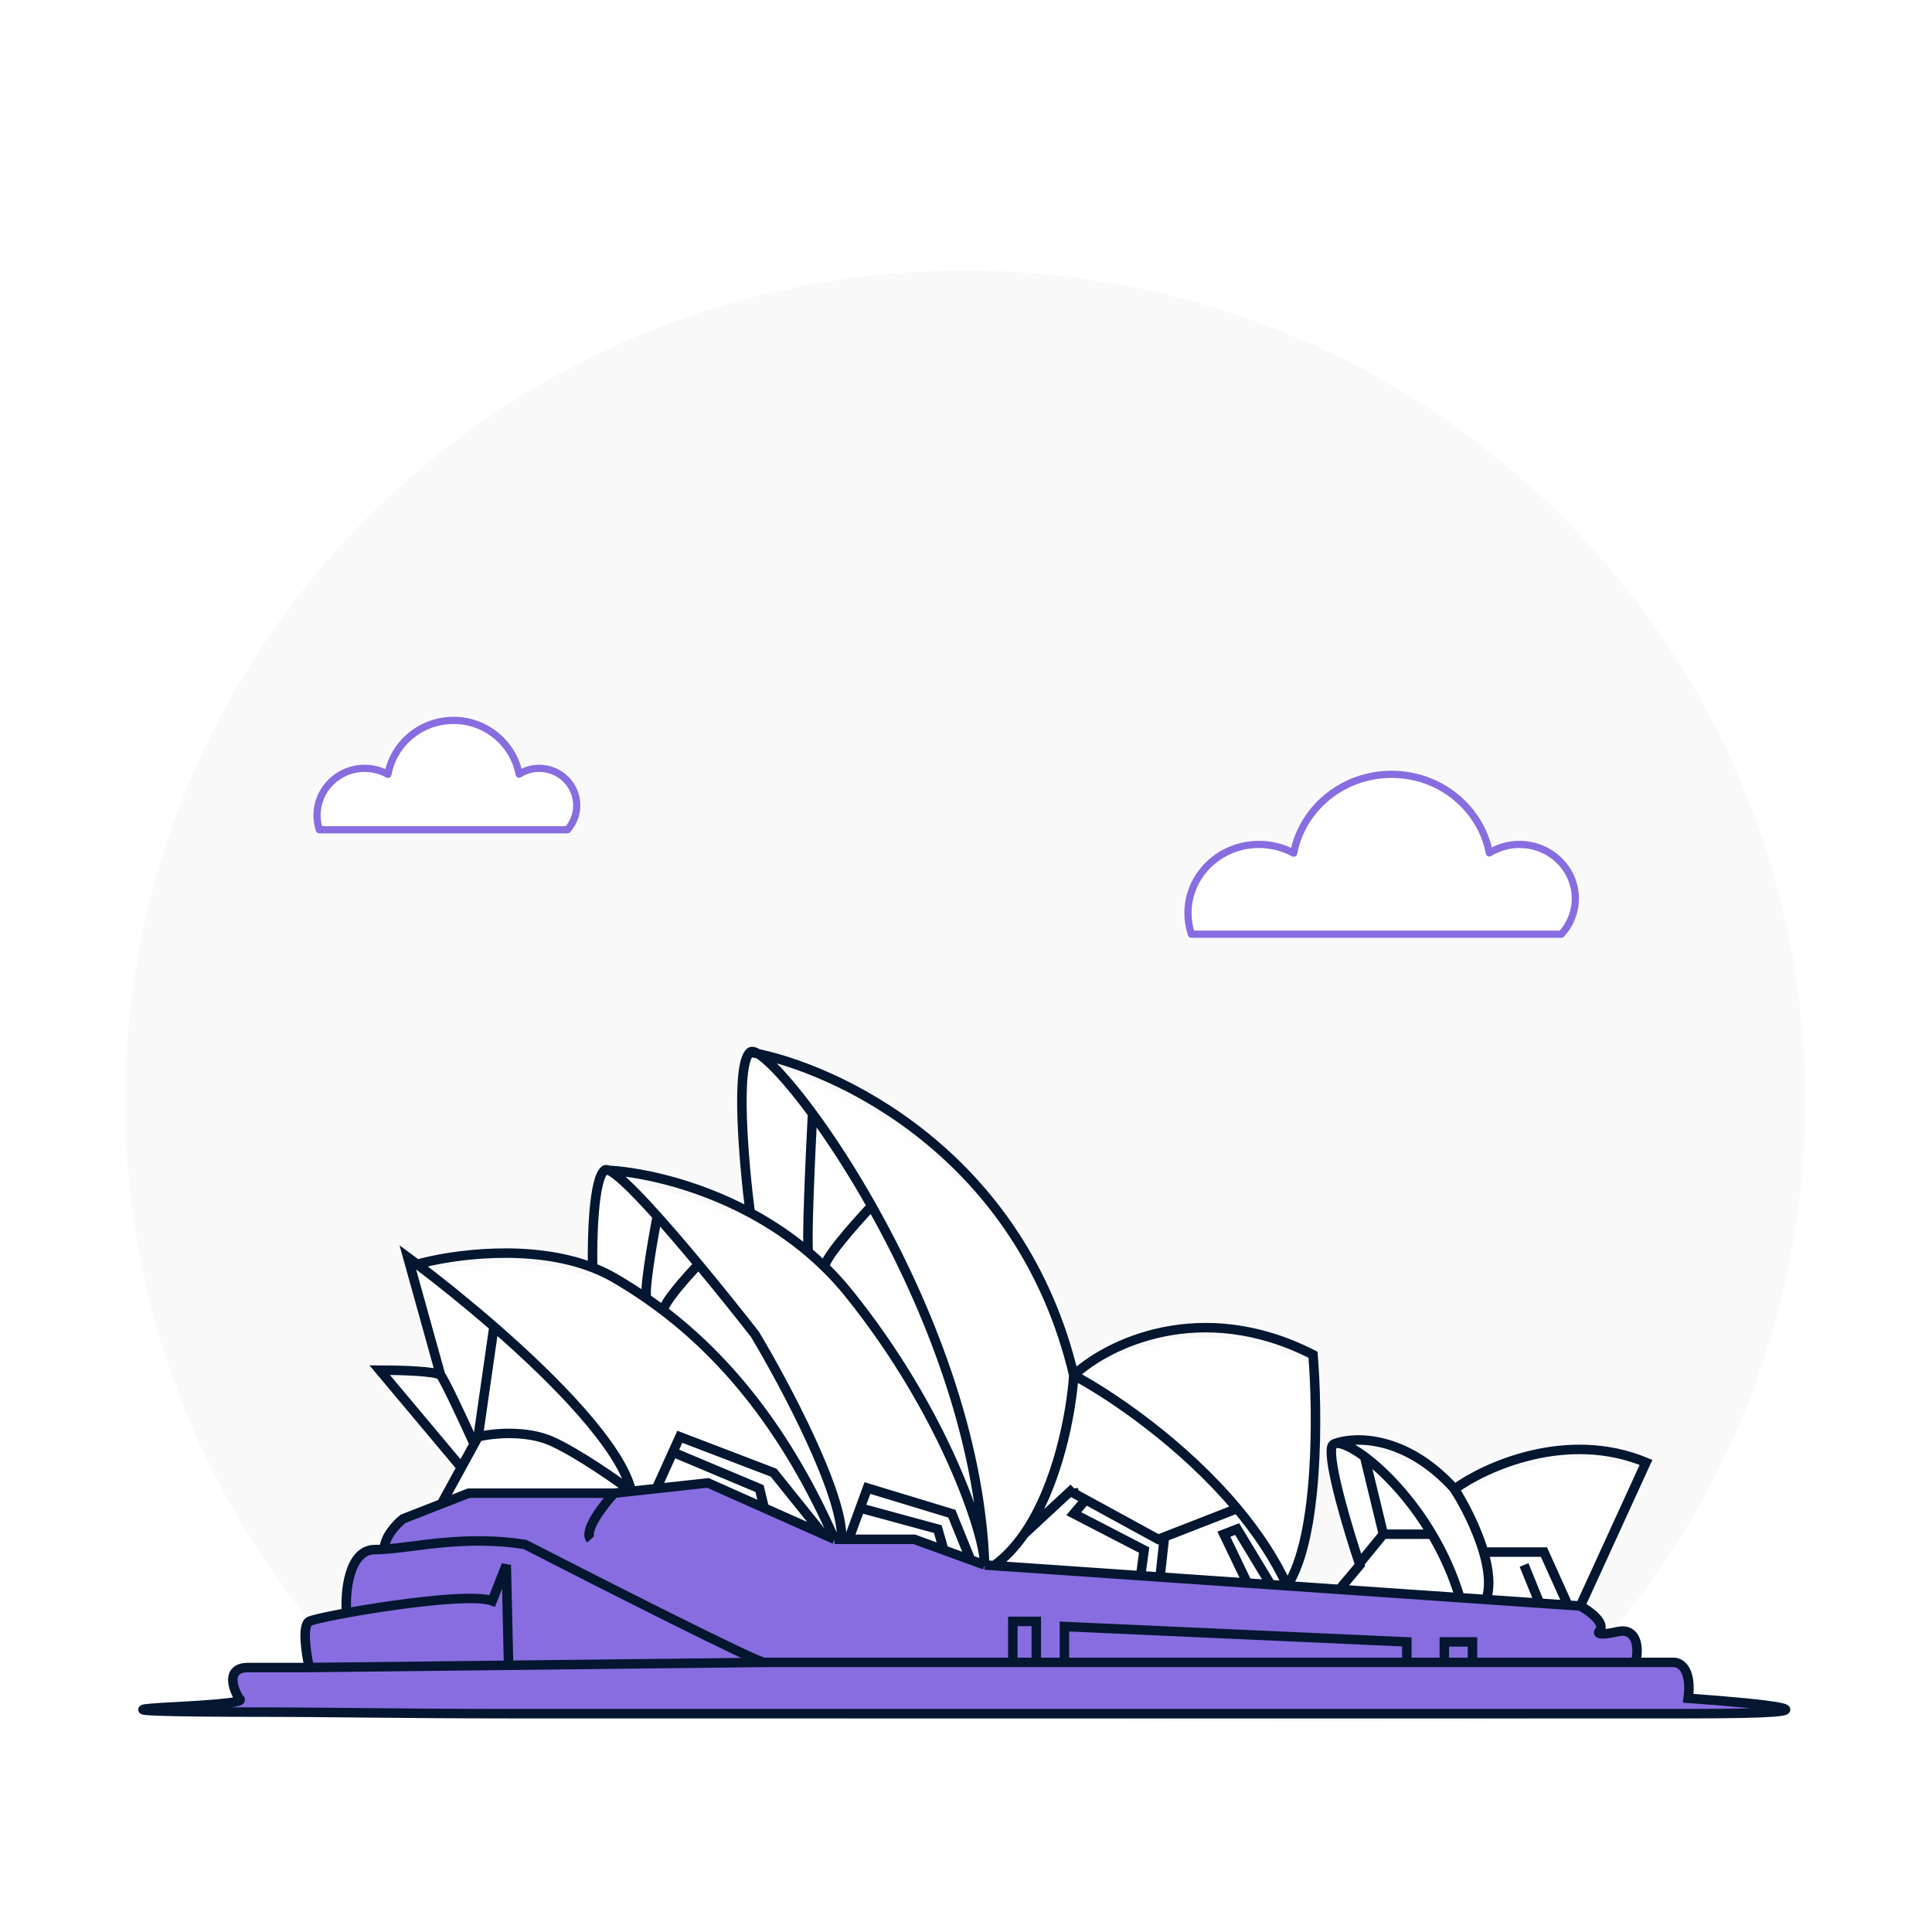
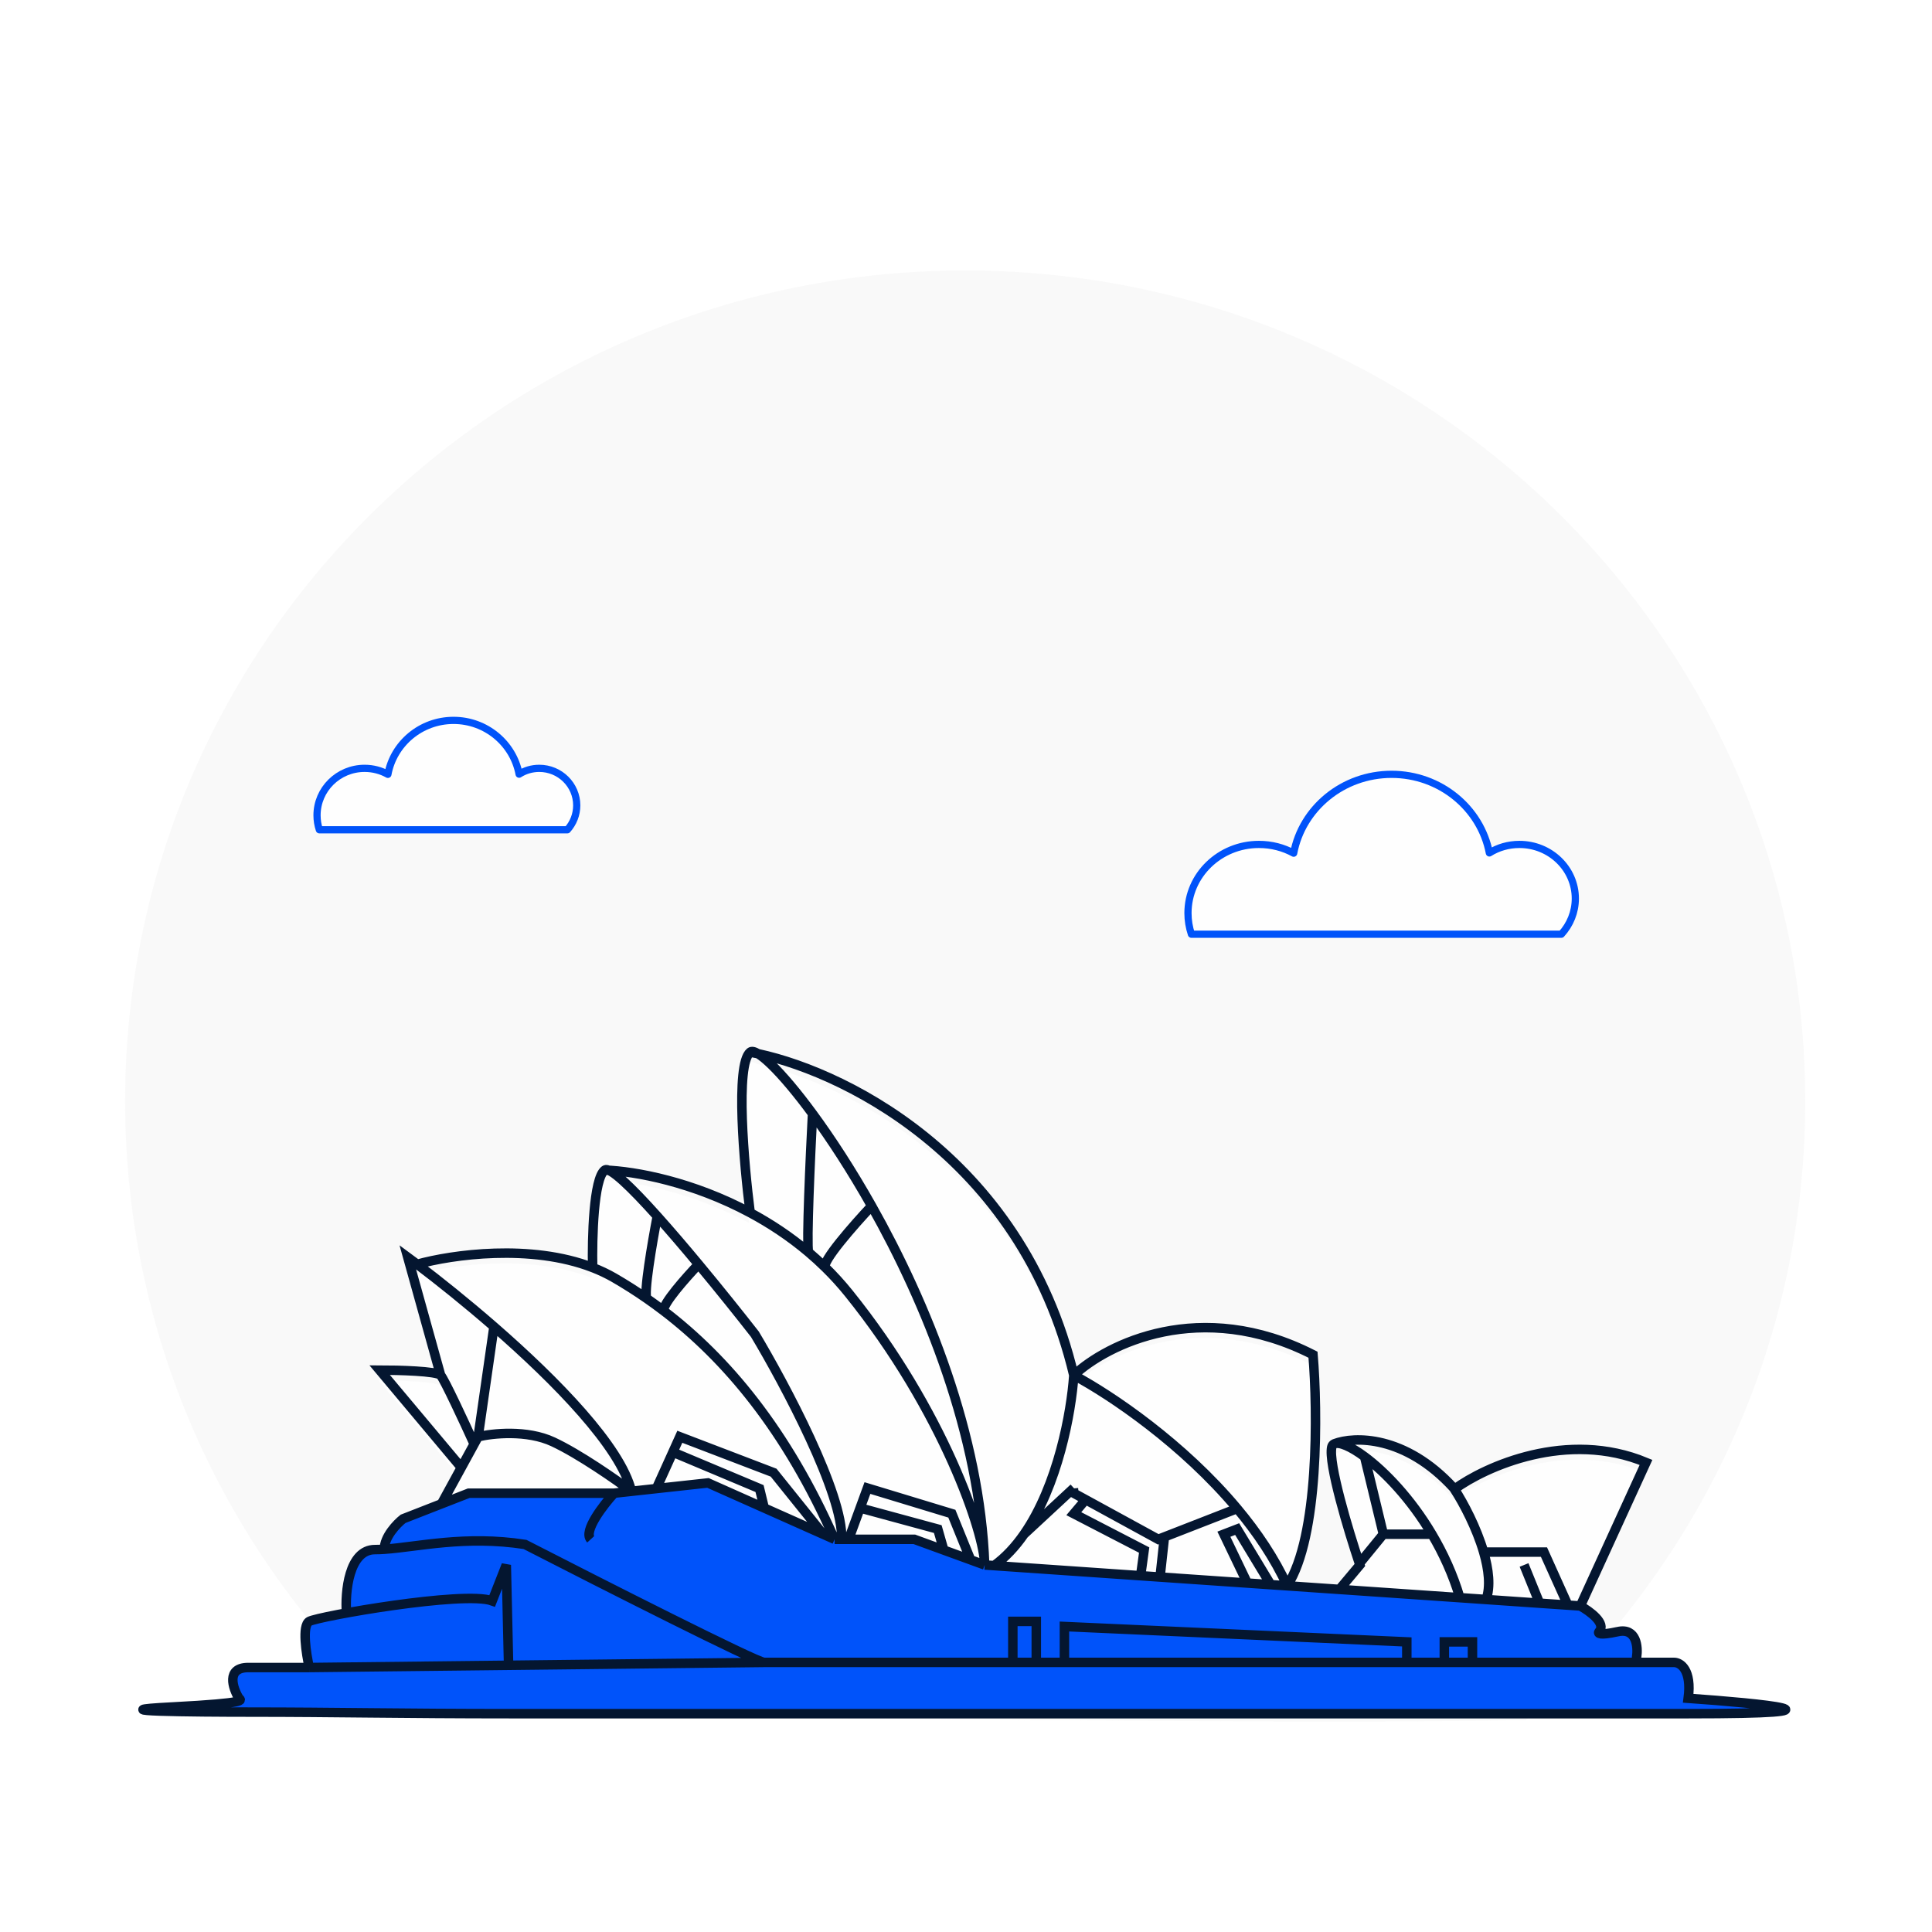
<svg xmlns="http://www.w3.org/2000/svg" width="100" height="100" viewBox="0 0 100 100" fill="none">
  <path opacity="0.08" fill-rule="evenodd" clip-rule="evenodd" d="M78.98 89.025C87.856 81.152 93.44 69.722 93.44 57.003C93.44 33.253 73.973 14 49.958 14C25.943 14 6.476 33.253 6.476 57.003C6.476 69.581 11.936 80.897 20.641 88.761C34.511 88.746 66.211 89.311 78.98 89.025Z" fill="#B2B2B2" />
-   <path d="M27.911 39.769C27.527 39.769 27.168 39.879 26.869 40.071C26.569 38.488 25.164 37.287 23.475 37.287C21.782 37.287 20.372 38.491 20.078 40.08C19.722 39.882 19.311 39.769 18.871 39.769C17.511 39.769 16.409 40.858 16.409 42.201C16.409 42.461 16.451 42.713 16.529 42.949H29.367C29.669 42.612 29.852 42.168 29.852 41.683C29.849 40.627 28.983 39.769 27.911 39.769Z" fill="#FEFEFE" stroke="#886DE0" stroke-width="0.373" stroke-linecap="round" stroke-linejoin="round" />
-   <path d="M78.644 43.707C78.072 43.707 77.536 43.867 77.089 44.148C76.642 41.834 74.547 40.079 72.027 40.079C69.503 40.079 67.399 41.839 66.961 44.161C66.43 43.871 65.818 43.707 65.161 43.707C63.133 43.707 61.489 45.298 61.489 47.261C61.489 47.641 61.551 48.009 61.667 48.355H80.815C81.266 47.862 81.539 47.213 81.539 46.504C81.535 44.961 80.243 43.707 78.644 43.707Z" fill="#FEFEFE" stroke="#886DE0" stroke-width="0.373" stroke-linecap="round" stroke-linejoin="round" />
+   <path d="M27.911 39.769C27.527 39.769 27.168 39.879 26.869 40.071C26.569 38.488 25.164 37.287 23.475 37.287C21.782 37.287 20.372 38.491 20.078 40.08C19.722 39.882 19.311 39.769 18.871 39.769C17.511 39.769 16.409 40.858 16.409 42.201C16.409 42.461 16.451 42.713 16.529 42.949H29.367C29.669 42.612 29.852 42.168 29.852 41.683C29.849 40.627 28.983 39.769 27.911 39.769Z" fill="#FEFEFE" stroke="#0053fa" stroke-width="0.373" stroke-linecap="round" stroke-linejoin="round" />
+   <path d="M78.644 43.707C78.072 43.707 77.536 43.867 77.089 44.148C76.642 41.834 74.547 40.079 72.027 40.079C69.503 40.079 67.399 41.839 66.961 44.161C66.43 43.871 65.818 43.707 65.161 43.707C63.133 43.707 61.489 45.298 61.489 47.261C61.489 47.641 61.551 48.009 61.667 48.355H80.815C81.266 47.862 81.539 47.213 81.539 46.504C81.535 44.961 80.243 43.707 78.644 43.707Z" fill="#FEFEFE" stroke="#0053fa" stroke-width="0.373" stroke-linecap="round" stroke-linejoin="round" />
  <path d="M31.734 77.818H24.208L22.796 78.369L23.823 76.49L19.596 71.448C20.567 71.448 22.558 71.501 22.752 71.713L21.052 65.608C21.207 65.722 21.369 65.843 21.538 65.971C23.343 65.468 27.418 64.897 30.62 66.139C30.587 64.635 30.666 61.52 31.248 61.096C31.293 61.063 31.362 61.068 31.453 61.105C33.089 61.199 35.934 61.777 38.774 63.301C38.45 60.796 37.997 55.628 38.774 54.991C38.852 54.928 38.99 54.957 39.181 55.071C43.784 56.056 52.886 60.585 55.525 71.713C57.224 70.12 62.08 67.678 67.906 70.651C68.149 73.582 68.222 80.078 66.571 82.612L69.272 82.799L70.334 81.534L70.308 81.457C69.735 79.747 68.686 76.266 68.877 75.429C68.896 75.345 68.943 75.289 69.015 75.26C69.02 75.258 69.025 75.255 69.031 75.254C70.049 74.873 72.678 74.807 75.189 77.553C75.201 77.571 75.214 77.59 75.226 77.609C76.833 76.44 81.064 74.526 85.143 76.225L81.743 83.657L81.097 83.613L79.633 83.512L76.865 83.322L75.508 83.228L69.272 82.799L66.571 82.612L65.721 82.554L64.507 82.47L59.989 82.159L58.984 82.09L51.398 81.567L50.913 81.534L50.184 81.268L48.796 80.763L47.271 80.207H43.872H43.508H43.144L42.548 79.941L39.502 78.585L36.589 77.287L33.919 77.579L32.63 77.72L31.734 77.818Z" fill="#FEFEFE" />
-   <path d="M24.264 77.254H31.79L32.685 77.156L33.975 77.015L36.645 76.723L39.558 78.02L42.604 79.377L43.2 79.642H43.564H43.928H47.327L48.852 80.198L50.24 80.704L50.968 80.97L51.454 81.003L59.04 81.526L60.045 81.595L64.563 81.906L65.777 81.99L66.626 82.048L69.328 82.234L75.564 82.664L76.921 82.757L79.689 82.948L81.153 83.049L81.799 83.093C82.285 83.359 83.159 83.996 82.771 84.42C82.69 84.509 82.771 84.632 83.742 84.42C84.713 84.208 84.793 85.216 84.713 85.748V86.013H86.655C86.978 86.013 87.577 86.385 87.383 87.871C91.186 88.136 96.511 88.667 87.383 88.667H26.411H12.799C9.724 88.667 4.593 88.614 8.672 88.402C12.75 88.189 12.449 87.959 12.368 87.871C12.045 87.34 11.689 86.278 12.854 86.278H16.01C15.848 85.57 15.621 84.102 16.01 83.889C16.153 83.811 16.907 83.641 17.936 83.453C17.855 82.391 18.049 80.173 19.409 80.173C19.562 80.173 19.724 80.167 19.894 80.156C19.894 79.504 20.541 78.834 20.865 78.581L22.852 77.805L24.264 77.254Z" fill="#886DE0" />
+   <path d="M24.264 77.254H31.79L32.685 77.156L33.975 77.015L36.645 76.723L39.558 78.02L42.604 79.377L43.2 79.642H43.564H43.928H47.327L48.852 80.198L50.24 80.704L50.968 80.97L51.454 81.003L59.04 81.526L60.045 81.595L64.563 81.906L65.777 81.99L66.626 82.048L69.328 82.234L75.564 82.664L76.921 82.757L79.689 82.948L81.153 83.049L81.799 83.093C82.285 83.359 83.159 83.996 82.771 84.42C82.69 84.509 82.771 84.632 83.742 84.42C84.713 84.208 84.793 85.216 84.713 85.748V86.013H86.655C86.978 86.013 87.577 86.385 87.383 87.871C91.186 88.136 96.511 88.667 87.383 88.667H26.411H12.799C9.724 88.667 4.593 88.614 8.672 88.402C12.75 88.189 12.449 87.959 12.368 87.871C12.045 87.34 11.689 86.278 12.854 86.278H16.01C15.848 85.57 15.621 84.102 16.01 83.889C16.153 83.811 16.907 83.641 17.936 83.453C17.855 82.391 18.049 80.173 19.409 80.173C19.562 80.173 19.724 80.167 19.894 80.156C19.894 79.504 20.541 78.834 20.865 78.581L22.852 77.805L24.264 77.254Z" fill="#0053fa" />
  <path d="M31.789 77.287H24.263L22.851 77.838M31.789 77.287C31.222 77.906 30.186 79.251 30.575 79.675M31.789 77.287L32.684 77.189M22.851 77.838L20.864 78.614C20.541 78.867 19.893 79.537 19.893 80.188M22.851 77.838L23.878 75.959M32.684 77.189C31.9 76.602 29.992 75.269 28.633 74.632C27.273 73.995 25.477 74.19 24.748 74.367M32.684 77.189C32.131 74.892 28.786 71.471 25.567 68.668M32.684 77.189L33.974 77.048M43.199 79.675L42.603 79.41M43.199 79.675H43.563M43.199 79.675C40.699 73.999 37.589 70.32 34.353 67.849M42.603 79.41L40.043 76.225L35.187 74.367L34.827 75.163M42.603 79.41L39.557 78.053M43.563 79.675H43.927M43.563 79.675C43.66 77.34 40.609 71.624 39.072 69.058C38.293 68.06 37.239 66.742 36.158 65.442M34.353 67.849C34.066 67.629 33.777 67.419 33.488 67.218M34.353 67.849C34.269 67.518 35.521 66.107 36.158 65.442M50.967 81.003L50.239 80.737M50.967 81.003C50.967 79.41 48.85 73.039 43.927 66.935C43.544 66.46 43.141 66.018 42.722 65.608M50.967 81.003L51.453 81.036M50.967 81.003C50.725 74.264 47.957 67.459 45.117 62.422M50.239 80.737L49.268 78.348L44.898 77.021L44.52 78.053M50.239 80.737L48.85 80.231M42.722 65.608C42.437 65.328 42.145 65.063 41.848 64.811M42.722 65.608C42.474 65.357 44.216 63.38 45.117 62.422M51.453 81.036C52.044 80.61 52.558 80.051 53.004 79.41M51.453 81.036L59.039 81.559M45.117 62.422C44.065 60.556 43.003 58.932 42.057 57.645M81.798 83.126C82.284 83.391 83.158 84.029 82.769 84.453C82.689 84.542 82.769 84.665 83.74 84.453C84.711 84.241 84.792 85.249 84.711 85.78V86.046M81.798 83.126L85.197 75.694C81.119 73.995 76.887 75.909 75.281 77.078M81.798 83.126L81.152 83.081M84.711 86.046H86.653C86.978 86.046 87.576 86.417 87.382 87.903C91.185 88.169 96.51 88.7 87.382 88.7C80.03 88.7 49.296 88.7 26.41 88.7C20.882 88.7 17.213 88.618 13.04 88.618C9.965 88.618 4.835 88.565 8.913 88.353C12.992 88.141 12.448 87.992 12.367 87.903C12.044 87.373 11.688 86.311 12.853 86.311C14.018 86.311 15.442 86.311 16.009 86.311M84.711 86.046H76.215M75.281 77.078C75.268 77.059 75.256 77.04 75.244 77.021C72.719 74.261 70.075 74.343 69.069 74.729M75.281 77.078C75.756 77.806 76.427 79.081 76.793 80.335M81.152 83.081L79.915 80.335H76.793M81.152 83.081L79.688 82.981M16.009 86.311C15.847 85.603 15.62 84.135 16.009 83.922C16.494 83.657 24.02 82.33 25.477 82.86L26.205 81.003L26.324 86.195M16.009 86.311L26.324 86.195M76.215 86.046V84.984H74.758V86.046M76.215 86.046H74.758M26.324 86.195L39.557 86.046M17.935 83.486C17.854 82.424 18.048 80.206 19.408 80.206C19.561 80.206 19.723 80.2 19.893 80.188M19.893 80.188C21.597 80.073 24.085 79.458 27.176 79.941C31.141 81.976 39.169 86.046 39.557 86.046M39.557 86.046H52.424M52.424 86.046V83.922H53.638V86.046M52.424 86.046H53.638M53.638 86.046H55.094M55.094 86.046V84.188L72.816 84.984V86.046M55.094 86.046H72.816M72.816 86.046H74.758M23.878 75.959L19.65 70.916C20.621 70.916 22.612 70.969 22.806 71.182M23.878 75.959L24.543 74.743M24.748 74.367L24.543 74.743M24.748 74.367L25.567 68.668M24.543 74.743C24.045 73.644 23 71.394 22.806 71.182M25.567 68.668C24.13 67.418 22.719 66.29 21.593 65.439M33.974 77.048L36.644 76.756L39.557 78.053M33.974 77.048L34.827 75.163M22.806 71.182L21.107 65.077C21.262 65.191 21.424 65.312 21.593 65.439M21.593 65.439C23.398 64.937 27.473 64.366 30.675 65.608M30.675 65.608C31.061 65.757 31.434 65.933 31.789 66.138C32.356 66.467 32.923 66.825 33.488 67.218M30.675 65.608C30.642 64.103 30.721 60.989 31.303 60.565M39.557 78.053L39.314 77.048L34.827 75.163M43.927 79.675H47.326L48.85 80.231M43.927 79.675L44.52 78.053M48.85 80.231L48.539 79.145L44.52 78.053M33.488 67.218C33.294 67.02 33.762 64.292 34.021 62.953M31.303 60.565C32.898 60.62 35.866 61.18 38.829 62.77M31.303 60.565C31.563 60.375 32.668 61.444 34.021 62.953M38.829 62.77C38.505 60.265 38.052 55.097 38.829 54.46M38.829 62.77C39.855 63.32 40.88 63.993 41.848 64.811M34.021 62.953C34.696 63.707 35.434 64.57 36.158 65.442M38.829 54.46C43.279 55.256 52.861 59.715 55.58 71.182M38.829 54.46C39.137 54.207 40.426 55.427 42.057 57.645M41.848 64.811C41.738 64.387 41.941 59.857 42.057 57.645M55.58 71.182C57.279 69.589 62.134 67.147 67.961 70.12C68.203 73.051 68.276 79.546 66.626 82.081M55.58 71.182C55.451 73.104 54.756 76.891 53.004 79.41M55.58 71.182C57.532 72.225 61.236 74.737 64.035 78.083M66.626 82.081C65.972 80.657 65.065 79.314 64.035 78.083M66.626 82.081L65.776 82.023M66.626 82.081L69.327 82.267M53.004 79.41L55.559 77.04M64.035 78.083L60.271 79.55M59.039 81.559L59.221 80.231L55.58 78.348L56.193 77.622M59.039 81.559L60.044 81.628M65.776 82.023L64.035 79.145L63.348 79.41L64.562 81.939M65.776 82.023L64.562 81.939M69.327 82.267L70.388 81.003C70.38 80.977 70.371 80.952 70.363 80.926M69.327 82.267L75.563 82.696M55.58 77.021L55.559 77.04M55.559 77.04L55.58 77.287L56.193 77.622M60.271 79.55L59.949 79.675L56.193 77.622M60.271 79.55L60.044 81.628M60.044 81.628L64.562 81.939M70.363 80.926C69.79 79.215 68.74 75.734 68.932 74.898C68.951 74.814 68.998 74.758 69.069 74.729M70.363 80.926L71.602 79.41M75.563 82.696C75.206 81.491 74.695 80.388 74.115 79.41M75.563 82.696L79.688 82.981M74.115 79.41H71.602M74.115 79.41C73.022 77.567 71.678 76.174 70.631 75.397M79.688 82.981L78.885 81.003M69.069 74.729C69.328 74.621 69.909 74.862 70.631 75.397M71.602 79.41L70.631 75.397M76.92 82.79C77.16 82.124 77.055 81.235 76.793 80.335" stroke="#041630" stroke-width="0.491" />
</svg>
